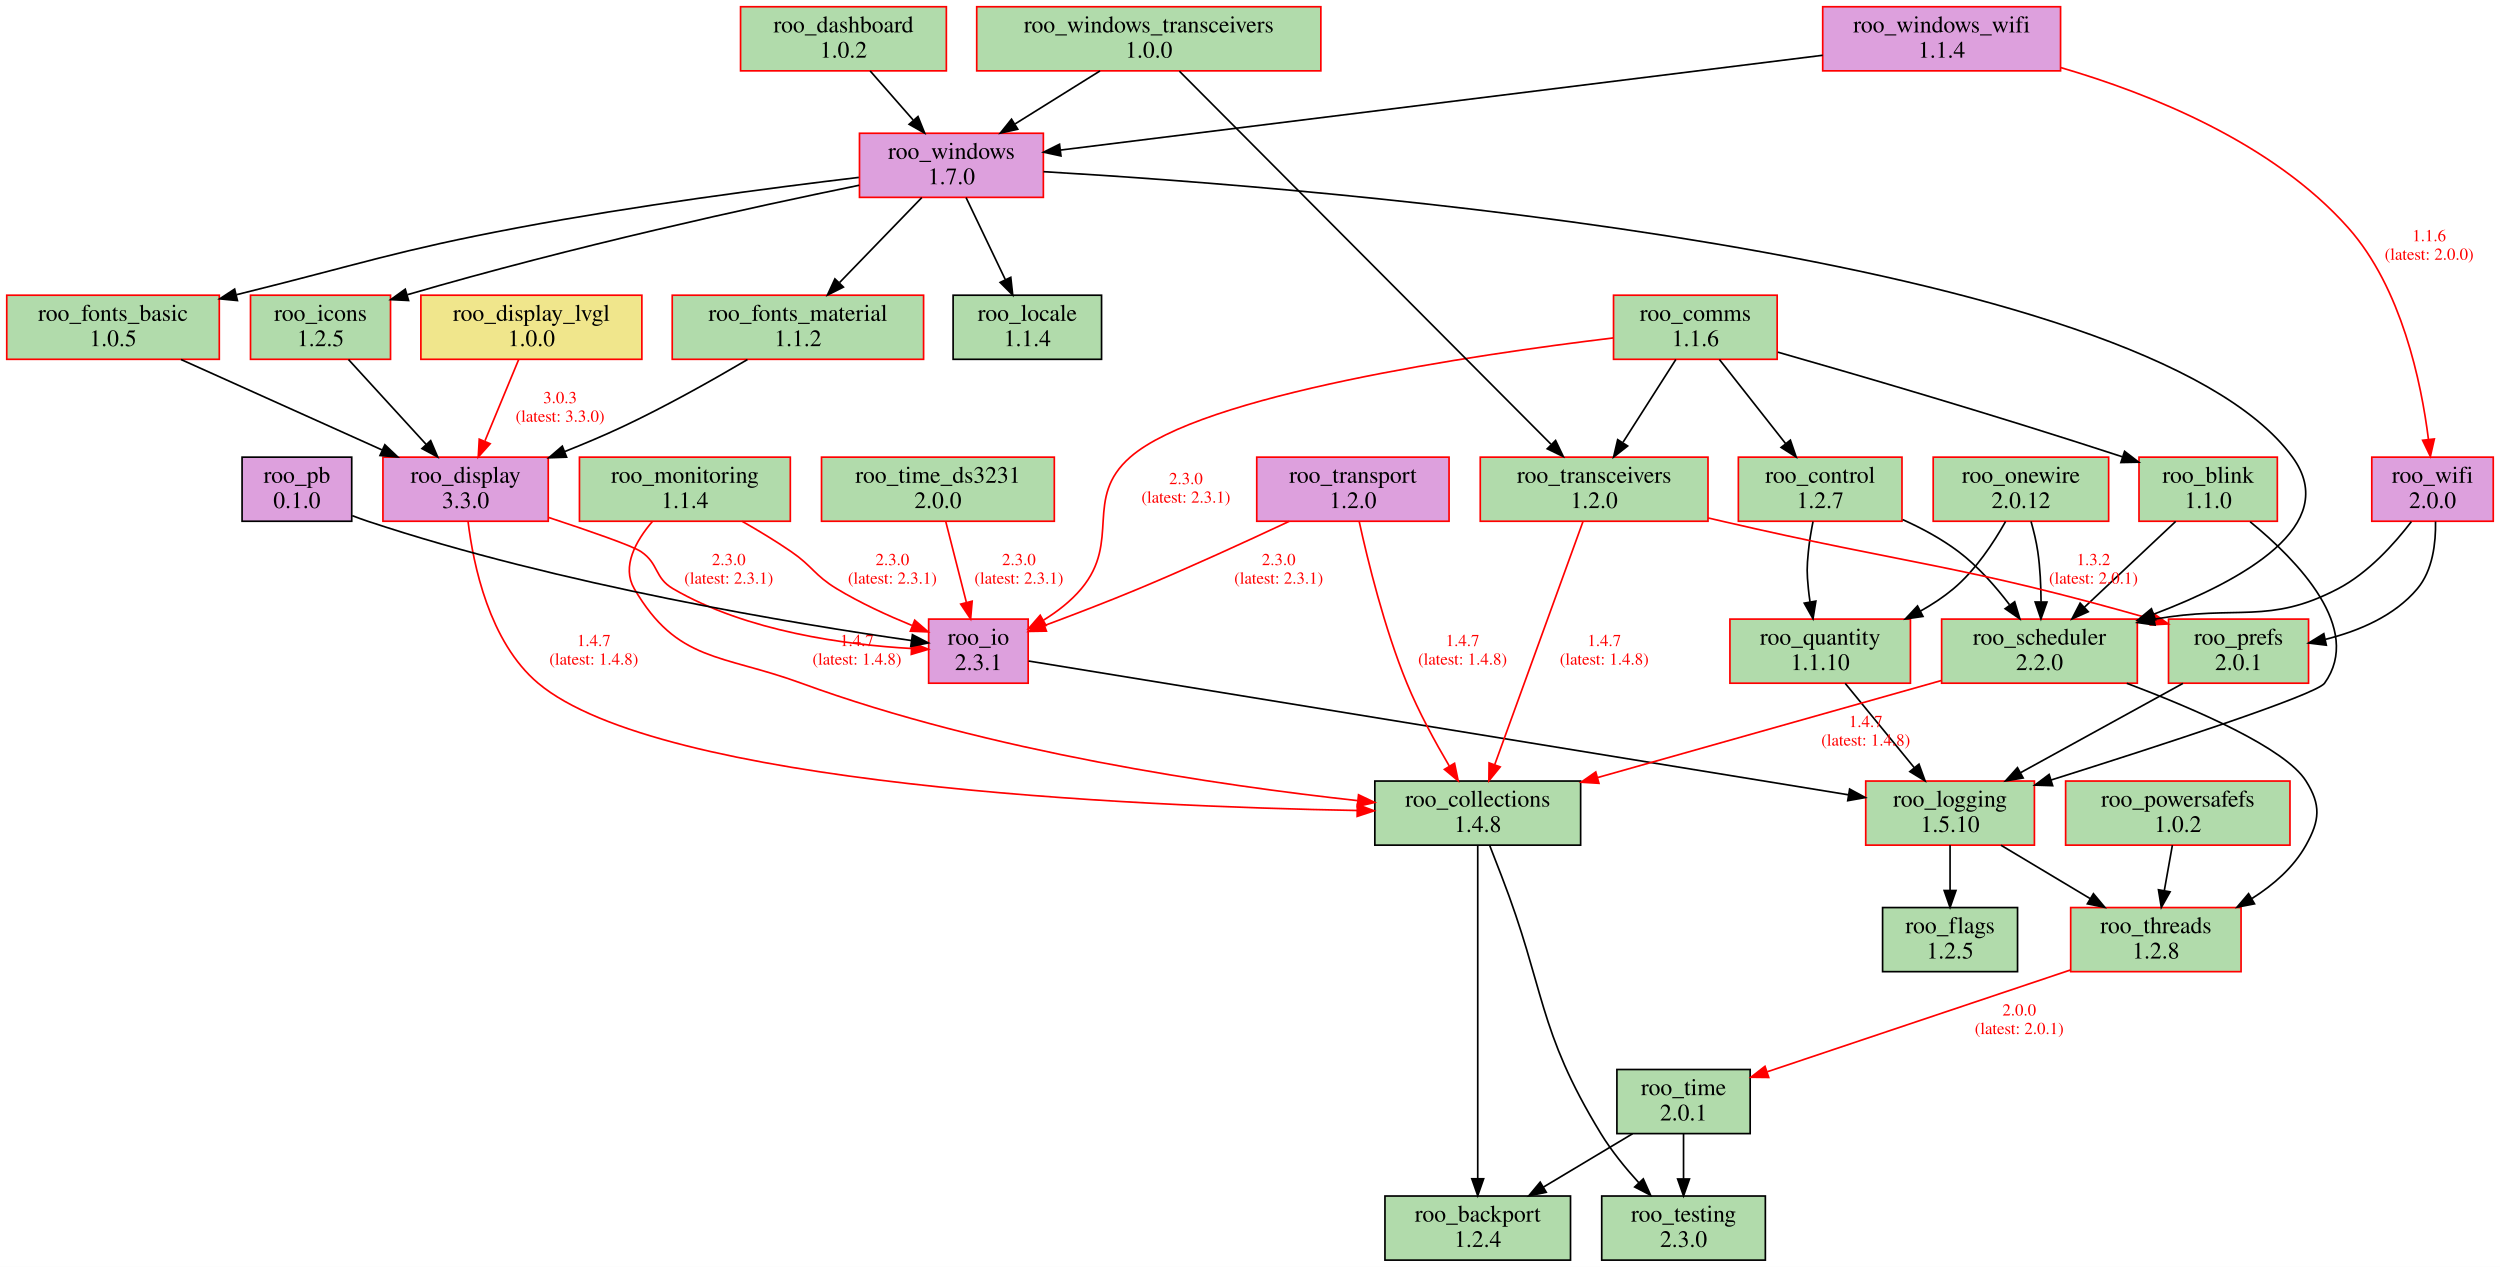
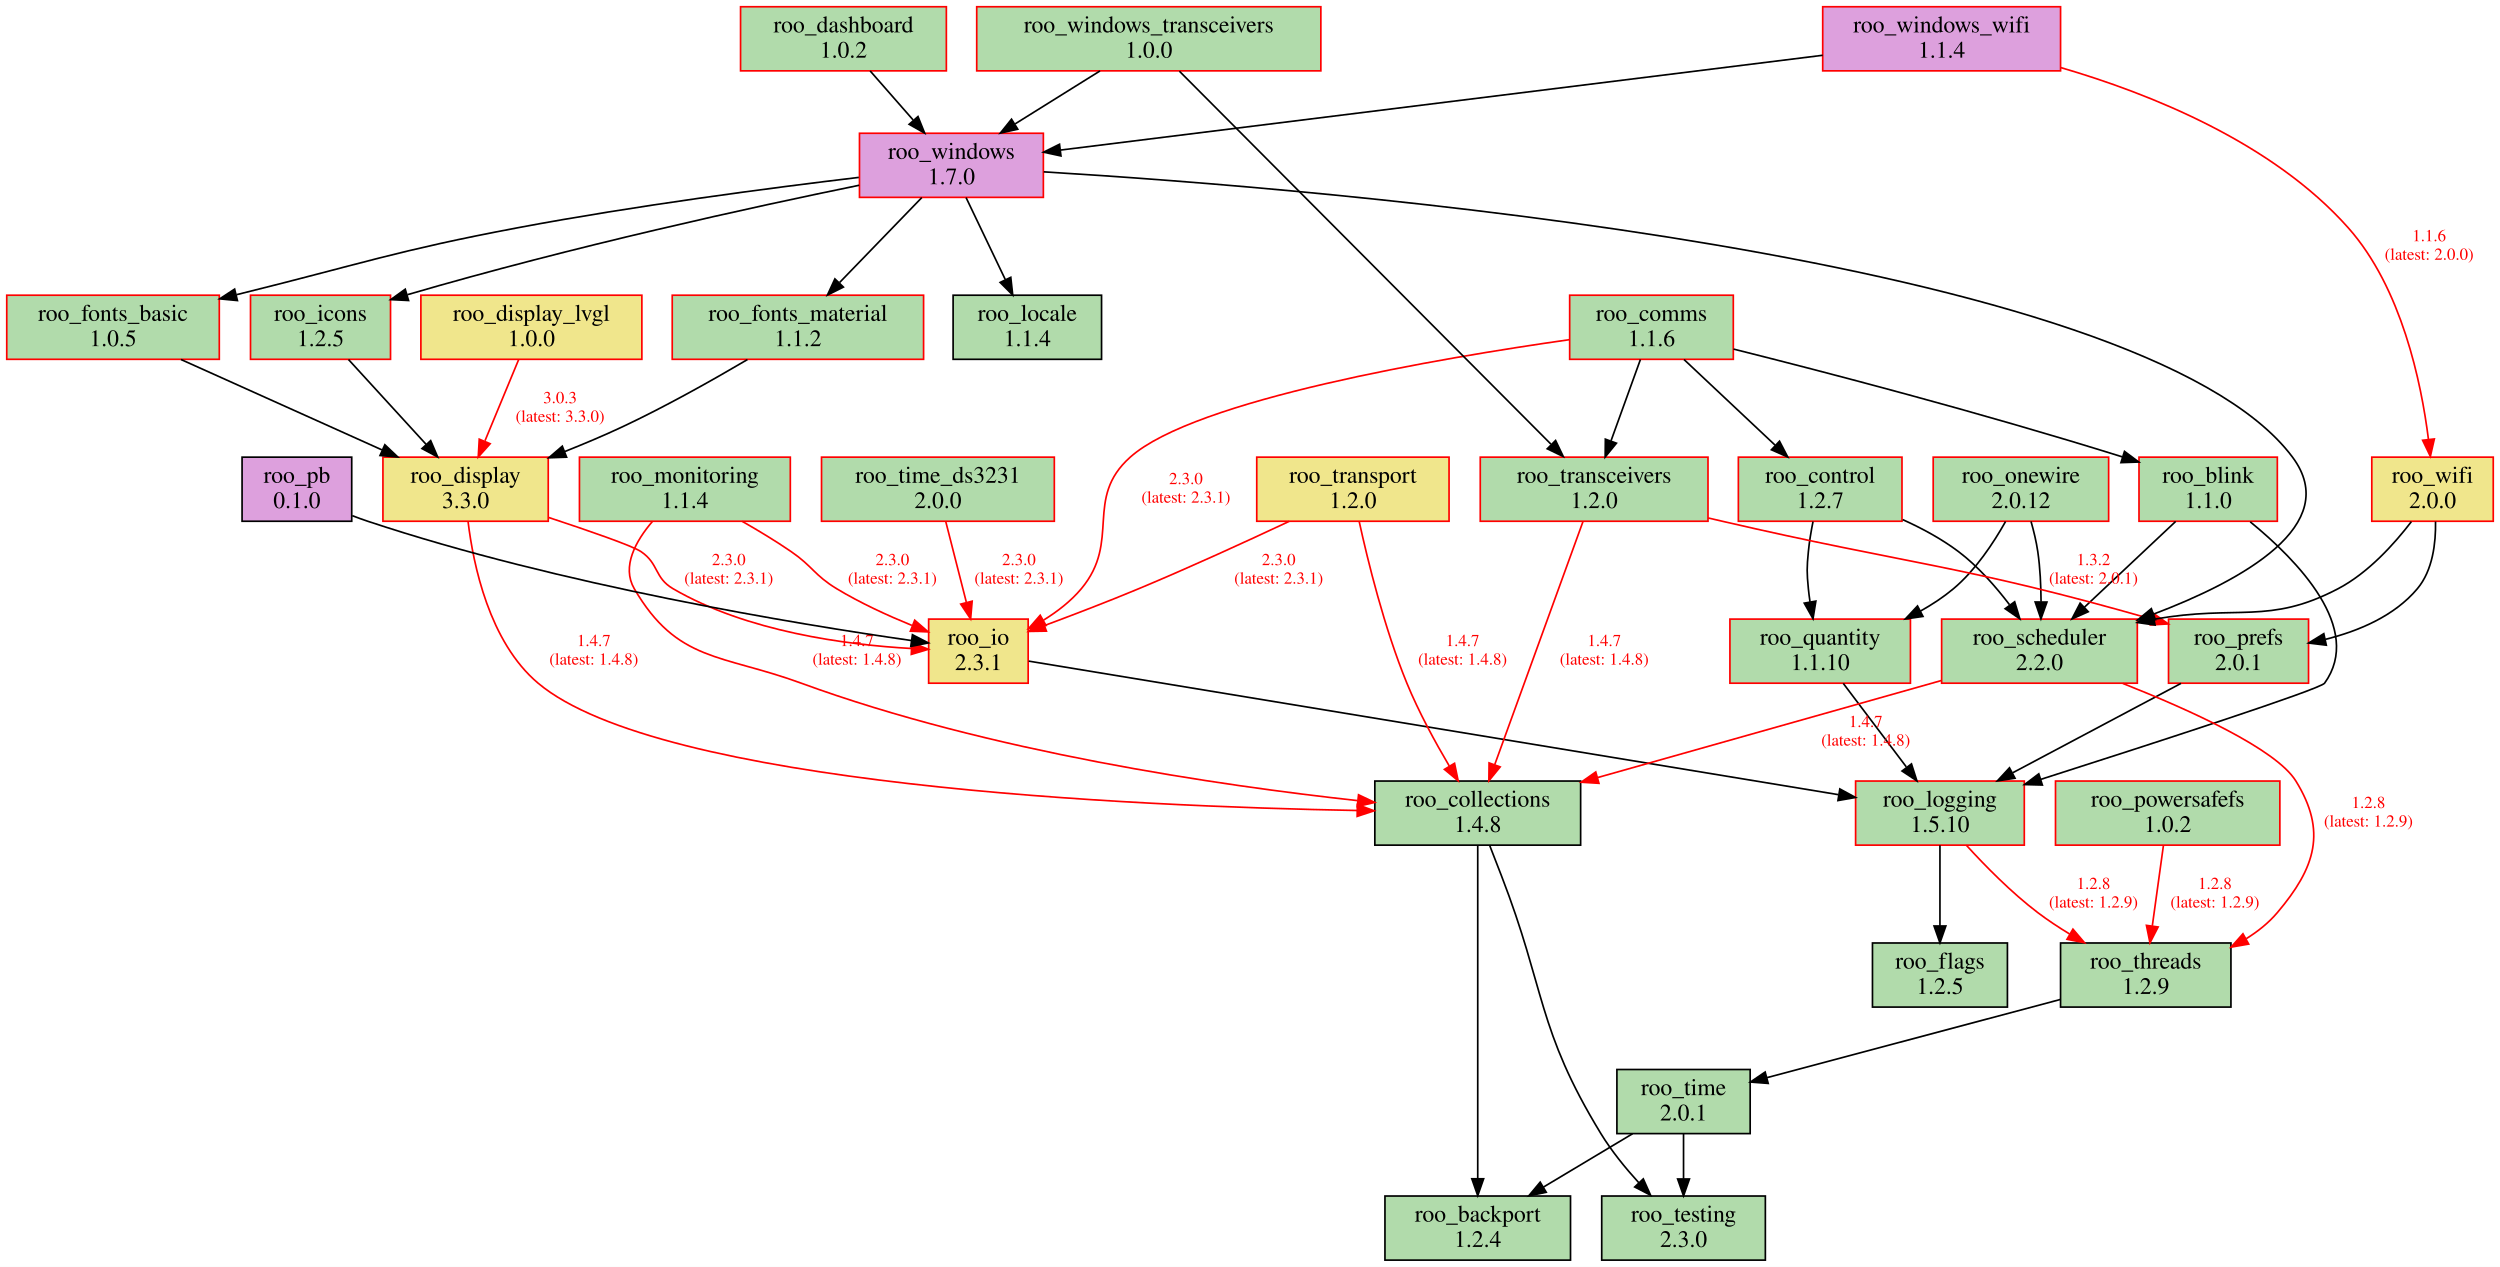
<svg xmlns="http://www.w3.org/2000/svg" width="1482pt" height="751pt" viewBox="0.00 0.00 1482.00 751.00">
  <g id="graph0" class="graph" transform="scale(1 1) rotate(0) translate(4 747)">
    <polygon fill="white" stroke="transparent" points="-4,4 -4,-747 1478,-747 1478,4 -4,4" />
    <g id="node1" class="node">
      <polygon fill="#b1dbab" stroke="black" points="927,-38 817,-38 817,0 927,0 927,-38" />
      <text text-anchor="middle" x="872" y="-22.8" font-family="Times,serif" font-size="14.00">roo_backport</text>
      <text text-anchor="middle" x="872" y="-7.8" font-family="Times,serif" font-size="14.00">1.2.4</text>
    </g>
    <g id="node2" class="node">
      <polygon fill="#b1dbab" stroke="red" points="1346,-476 1264,-476 1264,-438 1346,-438 1346,-476" />
      <text text-anchor="middle" x="1305" y="-460.8" font-family="Times,serif" font-size="14.00">roo_blink</text>
      <text text-anchor="middle" x="1305" y="-445.8" font-family="Times,serif" font-size="14.00">1.1.0</text>
    </g>
    <g id="node15" class="node">
-       <polygon fill="#b1dbab" stroke="red" points="1202,-284 1102,-284 1102,-246 1202,-246 1202,-284" />
-       <text text-anchor="middle" x="1152" y="-268.8" font-family="Times,serif" font-size="14.00">roo_logging</text>
-       <text text-anchor="middle" x="1152" y="-253.8" font-family="Times,serif" font-size="14.00">1.5.10</text>
+       <polygon fill="#b1dbab" stroke="red" points="1196,-284 1096,-284 1096,-246 1196,-246 1196,-284" />
+       <text text-anchor="middle" x="1146" y="-268.8" font-family="Times,serif" font-size="14.00">roo_logging</text>
+       <text text-anchor="middle" x="1146" y="-253.8" font-family="Times,serif" font-size="14.00">1.5.10</text>
    </g>
    <g id="edge1" class="edge">
-       <path fill="none" stroke="black" d="M1329.88,-437.69C1358.04,-414.71 1397.14,-374.37 1374,-342 1369.05,-335.07 1275.9,-304.79 1211.85,-284.6" />
-       <polygon fill="black" stroke="black" points="1212.82,-281.24 1202.23,-281.58 1210.72,-287.91 1212.82,-281.24" />
+       <path fill="none" stroke="black" d="M1329.93,-437.66C1358.12,-414.65 1397.27,-374.28 1374,-342 1371.42,-338.42 1272.4,-306.29 1205.71,-284.97" />
+       <polygon fill="black" stroke="black" points="1206.72,-281.62 1196.12,-281.91 1204.59,-288.28 1206.72,-281.62" />
    </g>
    <g id="node22" class="node">
      <polygon fill="#b1dbab" stroke="red" points="1263,-380 1147,-380 1147,-342 1263,-342 1263,-380" />
      <text text-anchor="middle" x="1205" y="-364.8" font-family="Times,serif" font-size="14.00">roo_scheduler</text>
      <text text-anchor="middle" x="1205" y="-349.8" font-family="Times,serif" font-size="14.00">2.2.0</text>
    </g>
    <g id="edge2" class="edge">
      <path fill="none" stroke="black" d="M1285.72,-437.88C1270.36,-423.44 1248.7,-403.07 1231.68,-387.07" />
      <polygon fill="black" stroke="black" points="1233.91,-384.37 1224.22,-380.07 1229.11,-389.47 1233.91,-384.37" />
    </g>
    <g id="node3" class="node">
      <polygon fill="#b1dbab" stroke="black" points="933,-284 811,-284 811,-246 933,-246 933,-284" />
      <text text-anchor="middle" x="872" y="-268.8" font-family="Times,serif" font-size="14.00">roo_collections</text>
      <text text-anchor="middle" x="872" y="-253.8" font-family="Times,serif" font-size="14.00">1.4.8</text>
    </g>
    <g id="edge4" class="edge">
      <path fill="none" stroke="black" d="M872,-245.66C872,-203.43 872,-99.07 872,-48.45" />
      <polygon fill="black" stroke="black" points="875.5,-48.22 872,-38.22 868.5,-48.22 875.5,-48.22" />
    </g>
    <g id="node23" class="node">
      <polygon fill="#b1dbab" stroke="black" points="1042.5,-38 945.5,-38 945.5,0 1042.5,0 1042.5,-38" />
      <text text-anchor="middle" x="994" y="-22.8" font-family="Times,serif" font-size="14.00">roo_testing</text>
      <text text-anchor="middle" x="994" y="-7.8" font-family="Times,serif" font-size="14.00">2.3.0</text>
    </g>
    <g id="edge3" class="edge">
      <path fill="none" stroke="black" d="M879.13,-245.69C881.34,-240.02 883.77,-233.75 886,-228 912.32,-160.04 907.04,-137.21 945,-75 951.29,-64.7 959.59,-54.52 967.58,-45.77" />
      <polygon fill="black" stroke="black" points="970.14,-48.16 974.46,-38.49 965.05,-43.36 970.14,-48.16" />
    </g>
    <g id="node4" class="node">
-       <polygon fill="#b1dbab" stroke="red" points="1049.5,-572 952.5,-572 952.5,-534 1049.5,-534 1049.5,-572" />
-       <text text-anchor="middle" x="1001" y="-556.8" font-family="Times,serif" font-size="14.00">roo_comms</text>
-       <text text-anchor="middle" x="1001" y="-541.8" font-family="Times,serif" font-size="14.00">1.1.6</text>
+       <polygon fill="#b1dbab" stroke="red" points="1023.5,-572 926.5,-572 926.5,-534 1023.5,-534 1023.5,-572" />
+       <text text-anchor="middle" x="975" y="-556.8" font-family="Times,serif" font-size="14.00">roo_comms</text>
+       <text text-anchor="middle" x="975" y="-541.8" font-family="Times,serif" font-size="14.00">1.1.6</text>
    </g>
    <g id="edge5" class="edge">
-       <path fill="none" stroke="black" d="M1049.94,-538.22C1099.17,-524.16 1177.43,-501.3 1254.04,-476.24" />
-       <polygon fill="black" stroke="black" points="1255.45,-479.46 1263.86,-473.01 1253.27,-472.81 1255.45,-479.46" />
+       <path fill="none" stroke="black" d="M1023.65,-540.06C1077.75,-526.5 1167.85,-503.09 1254.2,-476.14" />
+       <polygon fill="black" stroke="black" points="1255.4,-479.43 1263.89,-473.1 1253.3,-472.75 1255.4,-479.43" />
    </g>
    <g id="node5" class="node">
      <polygon fill="#b1dbab" stroke="red" points="1123.5,-476 1026.5,-476 1026.5,-438 1123.5,-438 1123.5,-476" />
      <text text-anchor="middle" x="1075" y="-460.8" font-family="Times,serif" font-size="14.00">roo_control</text>
      <text text-anchor="middle" x="1075" y="-445.8" font-family="Times,serif" font-size="14.00">1.2.7</text>
    </g>
    <g id="edge6" class="edge">
-       <path fill="none" stroke="black" d="M1015.27,-533.88C1026.43,-519.7 1042.09,-499.81 1054.58,-483.94" />
-       <polygon fill="black" stroke="black" points="1057.34,-486.09 1060.78,-476.07 1051.84,-481.76 1057.34,-486.09" />
+       <path fill="none" stroke="black" d="M994.28,-533.88C1009.64,-519.44 1031.3,-499.07 1048.32,-483.07" />
+       <polygon fill="black" stroke="black" points="1050.89,-485.47 1055.78,-476.07 1046.09,-480.37 1050.89,-485.47" />
    </g>
    <g id="node13" class="node">
-       <polygon fill="plum" stroke="red" points="605.5,-380 546.5,-380 546.5,-342 605.5,-342 605.5,-380" />
+       <polygon fill="khaki" stroke="red" points="605.5,-380 546.5,-380 546.5,-342 605.5,-342 605.5,-380" />
      <text text-anchor="middle" x="576" y="-364.8" font-family="Times,serif" font-size="14.00">roo_io</text>
      <text text-anchor="middle" x="576" y="-349.8" font-family="Times,serif" font-size="14.00">2.3.1</text>
    </g>
    <g id="edge7" class="edge">
-       <path fill="none" stroke="red" d="M952.23,-546.66C869.93,-536.73 708.3,-513.02 666,-476 638.17,-451.64 660.74,-426.36 637,-398 630.86,-390.66 622.81,-384.45 614.58,-379.37" />
+       <path fill="none" stroke="red" d="M926.31,-545.64C849.31,-534.68 704.25,-510.09 666,-476 638.39,-451.39 660.74,-426.36 637,-398 630.86,-390.66 622.81,-384.45 614.58,-379.37" />
      <polygon fill="red" stroke="red" points="616.09,-376.2 605.67,-374.3 612.63,-382.29 616.09,-376.2" />
      <text text-anchor="middle" x="699" y="-460" font-family="Times,serif" font-size="10.00" fill="red">2.3.0</text>
      <text text-anchor="middle" x="699" y="-449" font-family="Times,serif" font-size="10.00" fill="red">(latest: 2.3.1)</text>
    </g>
    <g id="node27" class="node">
      <polygon fill="#b1dbab" stroke="red" points="1008.5,-476 873.5,-476 873.5,-438 1008.5,-438 1008.5,-476" />
      <text text-anchor="middle" x="941" y="-460.8" font-family="Times,serif" font-size="14.00">roo_transceivers</text>
      <text text-anchor="middle" x="941" y="-445.8" font-family="Times,serif" font-size="14.00">1.2.0</text>
    </g>
    <g id="edge8" class="edge">
-       <path fill="none" stroke="black" d="M989.43,-533.88C980.55,-519.96 968.15,-500.53 958.12,-484.82" />
-       <polygon fill="black" stroke="black" points="960.86,-482.61 952.53,-476.07 954.96,-486.38 960.86,-482.61" />
+       <path fill="none" stroke="black" d="M968.44,-533.88C963.51,-520.22 956.65,-501.26 951.02,-485.71" />
+       <polygon fill="black" stroke="black" points="954.23,-484.28 947.54,-476.07 947.65,-486.66 954.23,-484.28" />
    </g>
    <g id="node21" class="node">
      <polygon fill="#b1dbab" stroke="red" points="1128.5,-380 1021.5,-380 1021.5,-342 1128.5,-342 1128.5,-380" />
      <text text-anchor="middle" x="1075" y="-364.8" font-family="Times,serif" font-size="14.00">roo_quantity</text>
      <text text-anchor="middle" x="1075" y="-349.8" font-family="Times,serif" font-size="14.00">1.1.10</text>
    </g>
    <g id="edge9" class="edge">
      <path fill="none" stroke="black" d="M1070.75,-437.79C1069.62,-432.12 1068.56,-425.83 1068,-420 1067.06,-410.27 1067.06,-407.73 1068,-398 1068.25,-395.45 1068.59,-392.81 1068.99,-390.17" />
      <polygon fill="black" stroke="black" points="1072.45,-390.67 1070.75,-380.21 1065.56,-389.45 1072.45,-390.67" />
    </g>
    <g id="edge10" class="edge">
      <path fill="none" stroke="black" d="M1123.9,-438.98C1135.34,-433.82 1147.07,-427.49 1157,-420 1168.52,-411.3 1179.04,-399.31 1187.27,-388.49" />
      <polygon fill="black" stroke="black" points="1190.29,-390.28 1193.36,-380.14 1184.64,-386.16 1190.29,-390.28" />
    </g>
    <g id="node6" class="node">
      <polygon fill="#b1dbab" stroke="red" points="557,-743 435,-743 435,-705 557,-705 557,-743" />
      <text text-anchor="middle" x="496" y="-727.8" font-family="Times,serif" font-size="14.00">roo_dashboard</text>
      <text text-anchor="middle" x="496" y="-712.8" font-family="Times,serif" font-size="14.00">1.0.2</text>
    </g>
    <g id="node30" class="node">
      <polygon fill="plum" stroke="red" points="614.5,-668 505.5,-668 505.5,-630 614.5,-630 614.5,-668" />
      <text text-anchor="middle" x="560" y="-652.8" font-family="Times,serif" font-size="14.00">roo_windows</text>
      <text text-anchor="middle" x="560" y="-637.8" font-family="Times,serif" font-size="14.00">1.7.0</text>
    </g>
    <g id="edge11" class="edge">
      <path fill="none" stroke="black" d="M511.82,-704.96C519.51,-696.18 528.9,-685.48 537.33,-675.85" />
      <polygon fill="black" stroke="black" points="540.18,-677.92 544.14,-668.09 534.92,-673.3 540.18,-677.92" />
    </g>
    <g id="node7" class="node">
-       <polygon fill="plum" stroke="red" points="321,-476 223,-476 223,-438 321,-438 321,-476" />
+       <polygon fill="khaki" stroke="red" points="321,-476 223,-476 223,-438 321,-438 321,-476" />
      <text text-anchor="middle" x="272" y="-460.8" font-family="Times,serif" font-size="14.00">roo_display</text>
      <text text-anchor="middle" x="272" y="-445.8" font-family="Times,serif" font-size="14.00">3.3.0</text>
    </g>
    <g id="edge12" class="edge">
      <path fill="none" stroke="red" d="M273.46,-437.87C276.54,-412.39 286.01,-366.36 315,-342 387.1,-281.43 667,-268.99 800.45,-266.54" />
      <polygon fill="red" stroke="red" points="800.64,-270.03 810.57,-266.36 800.52,-263.04 800.64,-270.03" />
      <text text-anchor="middle" x="348" y="-364" font-family="Times,serif" font-size="10.00" fill="red">1.4.7</text>
      <text text-anchor="middle" x="348" y="-353" font-family="Times,serif" font-size="10.00" fill="red">(latest: 1.4.8)</text>
    </g>
    <g id="edge13" class="edge">
      <path fill="none" stroke="red" d="M321.07,-440.29C345.55,-432.22 371,-423.39 376,-420 386.69,-412.75 383.84,-404.5 395,-398 438.78,-372.5 497.54,-364.77 536.06,-362.58" />
      <polygon fill="red" stroke="red" points="536.54,-366.06 546.36,-362.1 536.21,-359.07 536.54,-366.06" />
      <text text-anchor="middle" x="428" y="-412" font-family="Times,serif" font-size="10.00" fill="red">2.3.0</text>
      <text text-anchor="middle" x="428" y="-401" font-family="Times,serif" font-size="10.00" fill="red">(latest: 2.3.1)</text>
    </g>
    <g id="node8" class="node">
      <polygon fill="khaki" stroke="red" points="376.5,-572 245.5,-572 245.5,-534 376.5,-534 376.5,-572" />
      <text text-anchor="middle" x="311" y="-556.8" font-family="Times,serif" font-size="14.00">roo_display_lvgl</text>
      <text text-anchor="middle" x="311" y="-541.8" font-family="Times,serif" font-size="14.00">1.0.0</text>
    </g>
    <g id="edge14" class="edge">
      <path fill="none" stroke="red" d="M303.48,-533.88C297.82,-520.22 289.95,-501.26 283.5,-485.71" />
      <polygon fill="red" stroke="red" points="286.56,-483.96 279.5,-476.07 280.1,-486.65 286.56,-483.96" />
      <text text-anchor="middle" x="328" y="-508" font-family="Times,serif" font-size="10.00" fill="red">3.0.3</text>
      <text text-anchor="middle" x="328" y="-497" font-family="Times,serif" font-size="10.00" fill="red">(latest: 3.3.0)</text>
    </g>
    <g id="node9" class="node">
-       <polygon fill="#b1dbab" stroke="black" points="1192,-209 1112,-209 1112,-171 1192,-171 1192,-209" />
-       <text text-anchor="middle" x="1152" y="-193.8" font-family="Times,serif" font-size="14.00">roo_flags</text>
-       <text text-anchor="middle" x="1152" y="-178.8" font-family="Times,serif" font-size="14.00">1.2.5</text>
+       <polygon fill="#b1dbab" stroke="black" points="1186,-188 1106,-188 1106,-150 1186,-150 1186,-188" />
+       <text text-anchor="middle" x="1146" y="-172.8" font-family="Times,serif" font-size="14.00">roo_flags</text>
+       <text text-anchor="middle" x="1146" y="-157.8" font-family="Times,serif" font-size="14.00">1.2.5</text>
    </g>
    <g id="node10" class="node">
      <polygon fill="#b1dbab" stroke="red" points="126,-572 0,-572 0,-534 126,-534 126,-572" />
      <text text-anchor="middle" x="63" y="-556.8" font-family="Times,serif" font-size="14.00">roo_fonts_basic</text>
      <text text-anchor="middle" x="63" y="-541.8" font-family="Times,serif" font-size="14.00">1.0.5</text>
    </g>
    <g id="edge15" class="edge">
      <path fill="none" stroke="black" d="M103.3,-533.88C137.27,-518.6 186.02,-496.67 222.39,-480.31" />
      <polygon fill="black" stroke="black" points="224.14,-483.36 231.83,-476.07 221.27,-476.98 224.14,-483.36" />
    </g>
    <g id="node11" class="node">
      <polygon fill="#b1dbab" stroke="red" points="543.5,-572 394.5,-572 394.5,-534 543.5,-534 543.5,-572" />
      <text text-anchor="middle" x="469" y="-556.8" font-family="Times,serif" font-size="14.00">roo_fonts_material</text>
      <text text-anchor="middle" x="469" y="-541.8" font-family="Times,serif" font-size="14.00">1.1.2</text>
    </g>
    <g id="edge16" class="edge">
      <path fill="none" stroke="black" d="M439.09,-533.86C418.62,-521.8 390.64,-506.04 365,-494 354.1,-488.88 342.27,-483.89 330.8,-479.33" />
      <polygon fill="black" stroke="black" points="331.88,-475.99 321.29,-475.61 329.33,-482.51 331.88,-475.99" />
    </g>
    <g id="node12" class="node">
      <polygon fill="#b1dbab" stroke="red" points="227.5,-572 144.5,-572 144.5,-534 227.5,-534 227.5,-572" />
      <text text-anchor="middle" x="186" y="-556.8" font-family="Times,serif" font-size="14.00">roo_icons</text>
      <text text-anchor="middle" x="186" y="-541.8" font-family="Times,serif" font-size="14.00">1.2.5</text>
    </g>
    <g id="edge17" class="edge">
      <path fill="none" stroke="black" d="M202.58,-533.88C215.67,-519.57 234.09,-499.44 248.66,-483.51" />
      <polygon fill="black" stroke="black" points="251.3,-485.81 255.47,-476.07 246.14,-481.08 251.3,-485.81" />
    </g>
    <g id="edge18" class="edge">
-       <path fill="none" stroke="black" d="M605.76,-355.14C696.28,-340.37 969.61,-295.77 1091.82,-275.82" />
-       <polygon fill="black" stroke="black" points="1092.46,-279.26 1101.76,-274.2 1091.33,-272.35 1092.46,-279.26" />
+       <path fill="none" stroke="black" d="M605.84,-355.08C695.65,-340.27 964.66,-295.9 1085.76,-275.93" />
+       <polygon fill="black" stroke="black" points="1086.66,-279.33 1095.96,-274.25 1085.53,-272.43 1086.66,-279.33" />
    </g>
    <g id="node14" class="node">
      <polygon fill="#b1dbab" stroke="black" points="649,-572 561,-572 561,-534 649,-534 649,-572" />
      <text text-anchor="middle" x="605" y="-556.8" font-family="Times,serif" font-size="14.00">roo_locale</text>
      <text text-anchor="middle" x="605" y="-541.8" font-family="Times,serif" font-size="14.00">1.1.4</text>
    </g>
    <g id="edge19" class="edge">
-       <path fill="none" stroke="black" d="M1152,-245.96C1152,-237.88 1152,-228.18 1152,-219.18" />
-       <polygon fill="black" stroke="black" points="1155.5,-219.09 1152,-209.09 1148.5,-219.09 1155.5,-219.09" />
+       <path fill="none" stroke="black" d="M1146,-245.88C1146,-232.35 1146,-213.62 1146,-198.15" />
+       <polygon fill="black" stroke="black" points="1149.5,-198.07 1146,-188.07 1142.5,-198.07 1149.5,-198.07" />
    </g>
    <g id="node24" class="node">
-       <polygon fill="#b1dbab" stroke="red" points="1324.5,-209 1223.5,-209 1223.5,-171 1324.5,-171 1324.5,-209" />
-       <text text-anchor="middle" x="1274" y="-193.8" font-family="Times,serif" font-size="14.00">roo_threads</text>
-       <text text-anchor="middle" x="1274" y="-178.8" font-family="Times,serif" font-size="14.00">1.2.8</text>
+       <polygon fill="#b1dbab" stroke="black" points="1318.5,-188 1217.5,-188 1217.5,-150 1318.5,-150 1318.5,-188" />
+       <text text-anchor="middle" x="1268" y="-172.8" font-family="Times,serif" font-size="14.00">roo_threads</text>
+       <text text-anchor="middle" x="1268" y="-157.8" font-family="Times,serif" font-size="14.00">1.2.9</text>
    </g>
    <g id="edge20" class="edge">
-       <path fill="none" stroke="black" d="M1182.16,-245.96C1198.14,-236.39 1217.96,-224.53 1235.09,-214.28" />
-       <polygon fill="black" stroke="black" points="1236.98,-217.23 1243.77,-209.09 1233.39,-211.22 1236.98,-217.23" />
+       <path fill="none" stroke="red" d="M1161.63,-245.96C1172.71,-233.8 1188.34,-217.88 1204,-206 1209.87,-201.55 1216.34,-197.28 1222.85,-193.33" />
+       <polygon fill="red" stroke="red" points="1224.84,-196.22 1231.7,-188.15 1221.31,-190.18 1224.84,-196.22" />
+       <text text-anchor="middle" x="1237" y="-220" font-family="Times,serif" font-size="10.00" fill="red">1.2.8</text>
+       <text text-anchor="middle" x="1237" y="-209" font-family="Times,serif" font-size="10.00" fill="red">(latest: 1.2.9)</text>
    </g>
    <g id="node16" class="node">
      <polygon fill="#b1dbab" stroke="red" points="464.5,-476 339.5,-476 339.5,-438 464.5,-438 464.5,-476" />
      <text text-anchor="middle" x="402" y="-460.8" font-family="Times,serif" font-size="14.00">roo_monitoring</text>
      <text text-anchor="middle" x="402" y="-445.8" font-family="Times,serif" font-size="14.00">1.1.4</text>
    </g>
    <g id="edge21" class="edge">
      <path fill="none" stroke="red" d="M382.84,-437.98C372.92,-426.4 364.35,-411.12 372,-398 397.47,-354.33 423.53,-359.38 471,-342 582.18,-301.28 719.08,-281.34 800.74,-272.4" />
      <polygon fill="red" stroke="red" points="801.34,-275.86 810.91,-271.31 800.59,-268.89 801.34,-275.86" />
      <text text-anchor="middle" x="504" y="-364" font-family="Times,serif" font-size="10.00" fill="red">1.4.7</text>
      <text text-anchor="middle" x="504" y="-353" font-family="Times,serif" font-size="10.00" fill="red">(latest: 1.4.8)</text>
    </g>
    <g id="edge22" class="edge">
      <path fill="none" stroke="red" d="M435.98,-437.94C445.56,-432.49 455.86,-426.27 465,-420 477.76,-411.24 478.76,-406.02 492,-398 505.9,-389.59 522.11,-382.15 536.57,-376.25" />
      <polygon fill="red" stroke="red" points="538.24,-379.35 546.25,-372.41 535.66,-372.84 538.24,-379.35" />
      <text text-anchor="middle" x="525" y="-412" font-family="Times,serif" font-size="10.00" fill="red">2.3.0</text>
      <text text-anchor="middle" x="525" y="-401" font-family="Times,serif" font-size="10.00" fill="red">(latest: 2.3.1)</text>
    </g>
    <g id="node17" class="node">
      <polygon fill="#b1dbab" stroke="red" points="1246,-476 1142,-476 1142,-438 1246,-438 1246,-476" />
      <text text-anchor="middle" x="1194" y="-460.8" font-family="Times,serif" font-size="14.00">roo_onewire</text>
      <text text-anchor="middle" x="1194" y="-445.8" font-family="Times,serif" font-size="14.00">2.0.12</text>
    </g>
    <g id="edge24" class="edge">
      <path fill="none" stroke="black" d="M1184.89,-437.84C1177.86,-425.31 1167.13,-409 1154,-398 1148.07,-393.03 1141.34,-388.61 1134.37,-384.71" />
      <polygon fill="black" stroke="black" points="1135.95,-381.58 1125.46,-380.06 1132.7,-387.79 1135.95,-381.58" />
    </g>
    <g id="edge23" class="edge">
      <path fill="none" stroke="black" d="M1200,-437.88C1201.61,-432.22 1203.14,-425.91 1204,-420 1205.4,-410.37 1205.88,-399.74 1205.94,-390.25" />
      <polygon fill="black" stroke="black" points="1209.44,-390.09 1205.86,-380.12 1202.44,-390.15 1209.44,-390.09" />
    </g>
    <g id="node18" class="node">
      <polygon fill="plum" stroke="black" points="204.5,-476 139.5,-476 139.5,-438 204.5,-438 204.5,-476" />
      <text text-anchor="middle" x="172" y="-460.8" font-family="Times,serif" font-size="14.00">roo_pb</text>
      <text text-anchor="middle" x="172" y="-445.8" font-family="Times,serif" font-size="14.00">0.1.0</text>
    </g>
    <g id="edge25" class="edge">
      <path fill="none" stroke="black" d="M204.81,-441.32C207.89,-440.13 210.99,-439 214,-438 327.94,-400.07 468.57,-377 536.11,-367.32" />
      <polygon fill="black" stroke="black" points="536.89,-370.75 546.31,-365.88 535.91,-363.81 536.89,-370.75" />
    </g>
    <g id="node19" class="node">
-       <polygon fill="#b1dbab" stroke="red" points="1353.5,-284 1220.5,-284 1220.5,-246 1353.5,-246 1353.5,-284" />
-       <text text-anchor="middle" x="1287" y="-268.8" font-family="Times,serif" font-size="14.00">roo_powersafefs</text>
-       <text text-anchor="middle" x="1287" y="-253.8" font-family="Times,serif" font-size="14.00">1.0.2</text>
+       <polygon fill="#b1dbab" stroke="red" points="1347.5,-284 1214.5,-284 1214.5,-246 1347.5,-246 1347.5,-284" />
+       <text text-anchor="middle" x="1281" y="-268.8" font-family="Times,serif" font-size="14.00">roo_powersafefs</text>
+       <text text-anchor="middle" x="1281" y="-253.8" font-family="Times,serif" font-size="14.00">1.0.2</text>
    </g>
    <g id="edge26" class="edge">
-       <path fill="none" stroke="black" d="M1283.79,-245.96C1282.35,-237.88 1280.62,-228.18 1279.02,-219.18" />
-       <polygon fill="black" stroke="black" points="1282.42,-218.32 1277.22,-209.09 1275.53,-219.55 1282.42,-218.32" />
+       <path fill="none" stroke="red" d="M1278.49,-245.88C1276.62,-232.35 1274.03,-213.62 1271.89,-198.15" />
+       <polygon fill="red" stroke="red" points="1275.34,-197.49 1270.5,-188.07 1268.4,-198.45 1275.34,-197.49" />
+       <text text-anchor="middle" x="1309" y="-220" font-family="Times,serif" font-size="10.00" fill="red">1.2.8</text>
+       <text text-anchor="middle" x="1309" y="-209" font-family="Times,serif" font-size="10.00" fill="red">(latest: 1.2.9)</text>
    </g>
    <g id="node20" class="node">
      <polygon fill="#b1dbab" stroke="red" points="1364.5,-380 1281.5,-380 1281.5,-342 1364.5,-342 1364.5,-380" />
      <text text-anchor="middle" x="1323" y="-364.8" font-family="Times,serif" font-size="14.00">roo_prefs</text>
      <text text-anchor="middle" x="1323" y="-349.8" font-family="Times,serif" font-size="14.00">2.0.1</text>
    </g>
    <g id="edge27" class="edge">
-       <path fill="none" stroke="black" d="M1290.03,-341.88C1262.59,-326.79 1223.36,-305.23 1193.73,-288.94" />
-       <polygon fill="black" stroke="black" points="1195.32,-285.82 1184.87,-284.07 1191.95,-291.95 1195.32,-285.82" />
+       <path fill="none" stroke="black" d="M1288.87,-341.88C1260.47,-326.79 1219.86,-305.23 1189.2,-288.94" />
+       <polygon fill="black" stroke="black" points="1190.5,-285.67 1180.02,-284.07 1187.21,-291.85 1190.5,-285.67" />
    </g>
    <g id="edge28" class="edge">
-       <path fill="none" stroke="black" d="M1089.85,-341.88C1101.46,-327.7 1117.75,-307.81 1130.75,-291.94" />
-       <polygon fill="black" stroke="black" points="1133.57,-294.02 1137.2,-284.07 1128.15,-289.59 1133.57,-294.02" />
+       <path fill="none" stroke="black" d="M1088.69,-341.88C1099.3,-327.83 1114.15,-308.17 1126.07,-292.38" />
+       <polygon fill="black" stroke="black" points="1129.12,-294.16 1132.35,-284.07 1123.53,-289.94 1129.12,-294.16" />
    </g>
    <g id="edge29" class="edge">
      <path fill="none" stroke="red" d="M1147,-343.63C1090.33,-327.63 1003.98,-303.26 943.19,-286.1" />
      <polygon fill="red" stroke="red" points="943.86,-282.65 933.28,-283.3 941.96,-289.38 943.86,-282.65" />
      <text text-anchor="middle" x="1102" y="-316" font-family="Times,serif" font-size="10.00" fill="red">1.4.7</text>
      <text text-anchor="middle" x="1102" y="-305" font-family="Times,serif" font-size="10.00" fill="red">(latest: 1.4.8)</text>
    </g>
    <g id="edge30" class="edge">
-       <path fill="none" stroke="black" d="M1256.76,-341.95C1298,-326.4 1350.77,-303.46 1363,-284 1371.99,-269.7 1371.22,-260.75 1363,-246 1355.67,-232.85 1343.76,-222.45 1331,-214.4" />
-       <polygon fill="black" stroke="black" points="1332.48,-211.21 1322.08,-209.2 1328.95,-217.26 1332.48,-211.21" />
+       <path fill="none" stroke="red" d="M1254.43,-341.85C1294.17,-326.14 1345.25,-303.01 1357,-284 1375.41,-254.22 1368.64,-232.7 1346,-206 1340.85,-199.92 1334.44,-194.81 1327.54,-190.53" />
+       <polygon fill="red" stroke="red" points="1329.02,-187.35 1318.58,-185.54 1325.62,-193.47 1329.02,-187.35" />
+       <text text-anchor="middle" x="1400" y="-268" font-family="Times,serif" font-size="10.00" fill="red">1.2.8</text>
+       <text text-anchor="middle" x="1400" y="-257" font-family="Times,serif" font-size="10.00" fill="red">(latest: 1.2.9)</text>
    </g>
    <g id="node25" class="node">
      <polygon fill="#b1dbab" stroke="black" points="1033.5,-113 954.5,-113 954.5,-75 1033.5,-75 1033.5,-113" />
      <text text-anchor="middle" x="994" y="-97.8" font-family="Times,serif" font-size="14.00">roo_time</text>
      <text text-anchor="middle" x="994" y="-82.8" font-family="Times,serif" font-size="14.00">2.0.1</text>
    </g>
    <g id="edge31" class="edge">
-       <path fill="none" stroke="red" d="M1223.29,-171.98C1172.32,-154.87 1094.25,-128.65 1043.65,-111.67" />
-       <polygon fill="red" stroke="red" points="1044.51,-108.27 1033.92,-108.4 1042.28,-114.9 1044.51,-108.27" />
-       <text text-anchor="middle" x="1193" y="-145" font-family="Times,serif" font-size="10.00" fill="red">2.0.0</text>
-       <text text-anchor="middle" x="1193" y="-134" font-family="Times,serif" font-size="10.00" fill="red">(latest: 2.0.1)</text>
+       <path fill="none" stroke="black" d="M1217.42,-154.53C1167.81,-141.31 1092.62,-121.27 1043.41,-108.16" />
+       <polygon fill="black" stroke="black" points="1044.19,-104.75 1033.62,-105.56 1042.38,-111.51 1044.19,-104.75" />
    </g>
    <g id="edge33" class="edge">
      <path fill="none" stroke="black" d="M963.84,-74.96C947.86,-65.39 928.04,-53.53 910.91,-43.28" />
      <polygon fill="black" stroke="black" points="912.61,-40.22 902.23,-38.09 909.02,-46.23 912.61,-40.22" />
    </g>
    <g id="edge32" class="edge">
      <path fill="none" stroke="black" d="M994,-74.96C994,-66.88 994,-57.18 994,-48.18" />
      <polygon fill="black" stroke="black" points="997.5,-48.09 994,-38.09 990.5,-48.09 997.5,-48.09" />
    </g>
    <g id="node26" class="node">
      <polygon fill="#b1dbab" stroke="red" points="621,-476 483,-476 483,-438 621,-438 621,-476" />
      <text text-anchor="middle" x="552" y="-460.8" font-family="Times,serif" font-size="14.00">roo_time_ds3231</text>
      <text text-anchor="middle" x="552" y="-445.8" font-family="Times,serif" font-size="14.00">2.0.0</text>
    </g>
    <g id="edge34" class="edge">
      <path fill="none" stroke="red" d="M556.63,-437.88C560.08,-424.35 564.86,-405.62 568.81,-390.15" />
      <polygon fill="red" stroke="red" points="572.3,-390.62 571.39,-380.07 565.52,-388.89 572.3,-390.62" />
      <text text-anchor="middle" x="600" y="-412" font-family="Times,serif" font-size="10.00" fill="red">2.3.0</text>
      <text text-anchor="middle" x="600" y="-401" font-family="Times,serif" font-size="10.00" fill="red">(latest: 2.3.1)</text>
    </g>
    <g id="edge35" class="edge">
      <path fill="none" stroke="red" d="M934.38,-437.78C922.25,-404.37 896.38,-333.13 882.06,-293.69" />
      <polygon fill="red" stroke="red" points="885.3,-292.37 878.6,-284.16 878.72,-294.76 885.3,-292.37" />
      <text text-anchor="middle" x="947" y="-364" font-family="Times,serif" font-size="10.00" fill="red">1.4.7</text>
      <text text-anchor="middle" x="947" y="-353" font-family="Times,serif" font-size="10.00" fill="red">(latest: 1.4.8)</text>
    </g>
    <g id="edge36" class="edge">
      <path fill="none" stroke="red" d="M1008.54,-439.97C1011.4,-439.3 1014.23,-438.64 1017,-438 1127.12,-412.44 1158.64,-412.27 1271.65,-379.94" />
      <polygon fill="red" stroke="red" points="1272.74,-383.26 1281.38,-377.13 1270.8,-376.54 1272.74,-383.26" />
      <text text-anchor="middle" x="1237" y="-412" font-family="Times,serif" font-size="10.00" fill="red">1.3.2</text>
      <text text-anchor="middle" x="1237" y="-401" font-family="Times,serif" font-size="10.00" fill="red">(latest: 2.0.1)</text>
    </g>
    <g id="node28" class="node">
-       <polygon fill="plum" stroke="red" points="855,-476 741,-476 741,-438 855,-438 855,-476" />
+       <polygon fill="khaki" stroke="red" points="855,-476 741,-476 741,-438 855,-438 855,-476" />
      <text text-anchor="middle" x="798" y="-460.8" font-family="Times,serif" font-size="14.00">roo_transport</text>
      <text text-anchor="middle" x="798" y="-445.8" font-family="Times,serif" font-size="14.00">1.2.0</text>
    </g>
    <g id="edge37" class="edge">
      <path fill="none" stroke="red" d="M801.74,-437.8C806.75,-414.93 816.58,-374.71 830,-342 836.95,-325.07 846.75,-307.1 855.14,-292.89" />
      <polygon fill="red" stroke="red" points="858.25,-294.52 860.4,-284.14 852.25,-290.91 858.25,-294.52" />
      <text text-anchor="middle" x="863" y="-364" font-family="Times,serif" font-size="10.00" fill="red">1.4.7</text>
      <text text-anchor="middle" x="863" y="-353" font-family="Times,serif" font-size="10.00" fill="red">(latest: 1.4.8)</text>
    </g>
    <g id="edge38" class="edge">
      <path fill="none" stroke="red" d="M760.22,-437.95C735.11,-426.16 701.31,-410.65 671,-398 652.9,-390.45 632.61,-382.67 615.43,-376.28" />
      <polygon fill="red" stroke="red" points="616.32,-372.87 605.73,-372.69 613.89,-379.44 616.32,-372.87" />
      <text text-anchor="middle" x="754" y="-412" font-family="Times,serif" font-size="10.00" fill="red">2.3.0</text>
      <text text-anchor="middle" x="754" y="-401" font-family="Times,serif" font-size="10.00" fill="red">(latest: 2.3.1)</text>
    </g>
    <g id="node29" class="node">
-       <polygon fill="plum" stroke="red" points="1474,-476 1402,-476 1402,-438 1474,-438 1474,-476" />
+       <polygon fill="khaki" stroke="red" points="1474,-476 1402,-476 1402,-438 1474,-438 1474,-476" />
      <text text-anchor="middle" x="1438" y="-460.8" font-family="Times,serif" font-size="14.00">roo_wifi</text>
      <text text-anchor="middle" x="1438" y="-445.8" font-family="Times,serif" font-size="14.00">2.0.0</text>
    </g>
    <g id="edge39" class="edge">
      <path fill="none" stroke="black" d="M1439.78,-437.79C1440.01,-425.25 1438.18,-408.92 1429,-398 1415.42,-381.83 1394.27,-372.9 1374.43,-367.98" />
      <polygon fill="black" stroke="black" points="1375.04,-364.53 1364.53,-365.81 1373.55,-371.37 1375.04,-364.53" />
    </g>
    <g id="edge40" class="edge">
      <path fill="none" stroke="black" d="M1425.47,-437.78C1415.34,-424.54 1399.85,-407.35 1382,-398 1340.77,-376.4 1322.66,-388.71 1273.02,-379.94" />
      <polygon fill="black" stroke="black" points="1273.51,-376.47 1263.02,-377.97 1272.15,-383.34 1273.51,-376.47" />
    </g>
    <g id="edge41" class="edge">
      <path fill="none" stroke="black" d="M505.11,-641.84C452.91,-635.61 372.29,-625.07 303,-612 230.67,-598.36 211.14,-590.83 136.14,-572.29" />
      <polygon fill="black" stroke="black" points="136.75,-568.83 126.21,-569.84 135.08,-575.63 136.75,-568.83" />
    </g>
    <g id="edge42" class="edge">
      <path fill="none" stroke="black" d="M542.45,-629.88C528.61,-615.57 509.12,-595.44 493.69,-579.51" />
      <polygon fill="black" stroke="black" points="495.96,-576.82 486.49,-572.07 490.93,-581.69 495.96,-576.82" />
    </g>
    <g id="edge44" class="edge">
      <path fill="none" stroke="black" d="M505.32,-637.18C442.59,-624.33 336.59,-601.24 237.5,-572.3" />
      <polygon fill="black" stroke="black" points="238.2,-568.86 227.62,-569.39 236.23,-575.57 238.2,-568.86" />
    </g>
    <g id="edge43" class="edge">
      <path fill="none" stroke="black" d="M568.68,-629.88C575.28,-616.09 584.46,-596.9 591.95,-581.26" />
      <polygon fill="black" stroke="black" points="595.19,-582.6 596.35,-572.07 588.88,-579.58 595.19,-582.6" />
    </g>
    <g id="edge45" class="edge">
-       <path fill="none" stroke="black" d="M614.58,-645.23C779.52,-635.56 1266.92,-597.03 1355,-476 1384.4,-435.6 1325.32,-402.83 1272.87,-382.96" />
-       <polygon fill="black" stroke="black" points="1273.77,-379.56 1263.18,-379.4 1271.36,-386.14 1273.77,-379.56" />
+       <path fill="none" stroke="black" d="M614.74,-645.12C779.6,-635.15 1265.55,-595.91 1355,-476 1384.98,-435.81 1325.27,-402.87 1272.53,-382.92" />
+       <polygon fill="black" stroke="black" points="1273.72,-379.63 1263.13,-379.46 1271.31,-386.2 1273.72,-379.63" />
    </g>
    <g id="node31" class="node">
      <polygon fill="#b1dbab" stroke="red" points="779,-743 575,-743 575,-705 779,-705 779,-743" />
      <text text-anchor="middle" x="677" y="-727.8" font-family="Times,serif" font-size="14.00">roo_windows_transceivers</text>
      <text text-anchor="middle" x="677" y="-712.8" font-family="Times,serif" font-size="14.00">1.0.0</text>
    </g>
    <g id="edge46" class="edge">
      <path fill="none" stroke="black" d="M695.15,-704.79C741.11,-658.64 862.26,-537.04 915.4,-483.7" />
      <polygon fill="black" stroke="black" points="918.15,-485.9 922.73,-476.34 913.19,-480.96 918.15,-485.9" />
    </g>
    <g id="edge47" class="edge">
      <path fill="none" stroke="black" d="M648.08,-704.96C632.89,-695.48 614.09,-683.75 597.77,-673.57" />
      <polygon fill="black" stroke="black" points="599.33,-670.41 588.99,-668.09 595.63,-676.35 599.33,-670.41" />
    </g>
    <g id="node32" class="node">
      <polygon fill="plum" stroke="red" points="1217.5,-743 1076.5,-743 1076.5,-705 1217.5,-705 1217.5,-743" />
      <text text-anchor="middle" x="1147" y="-727.8" font-family="Times,serif" font-size="14.00">roo_windows_wifi</text>
      <text text-anchor="middle" x="1147" y="-712.8" font-family="Times,serif" font-size="14.00">1.1.4</text>
    </g>
    <g id="edge48" class="edge">
      <path fill="none" stroke="red" d="M1217.5,-706.97C1271.22,-691.3 1343.32,-662.27 1388,-612 1419.68,-576.36 1431.33,-520.33 1435.58,-486.58" />
      <polygon fill="red" stroke="red" points="1439.08,-486.79 1436.72,-476.46 1432.13,-486.01 1439.08,-486.79" />
      <text text-anchor="middle" x="1436" y="-604" font-family="Times,serif" font-size="10.00" fill="red">1.1.6</text>
      <text text-anchor="middle" x="1436" y="-593" font-family="Times,serif" font-size="10.00" fill="red">(latest: 2.0.0)</text>
    </g>
    <g id="edge49" class="edge">
      <path fill="none" stroke="black" d="M1076.49,-714.23C961.58,-699.94 735.63,-671.84 624.64,-658.04" />
      <polygon fill="black" stroke="black" points="624.94,-654.55 614.58,-656.79 624.08,-661.5 624.94,-654.55" />
    </g>
  </g>
</svg>
